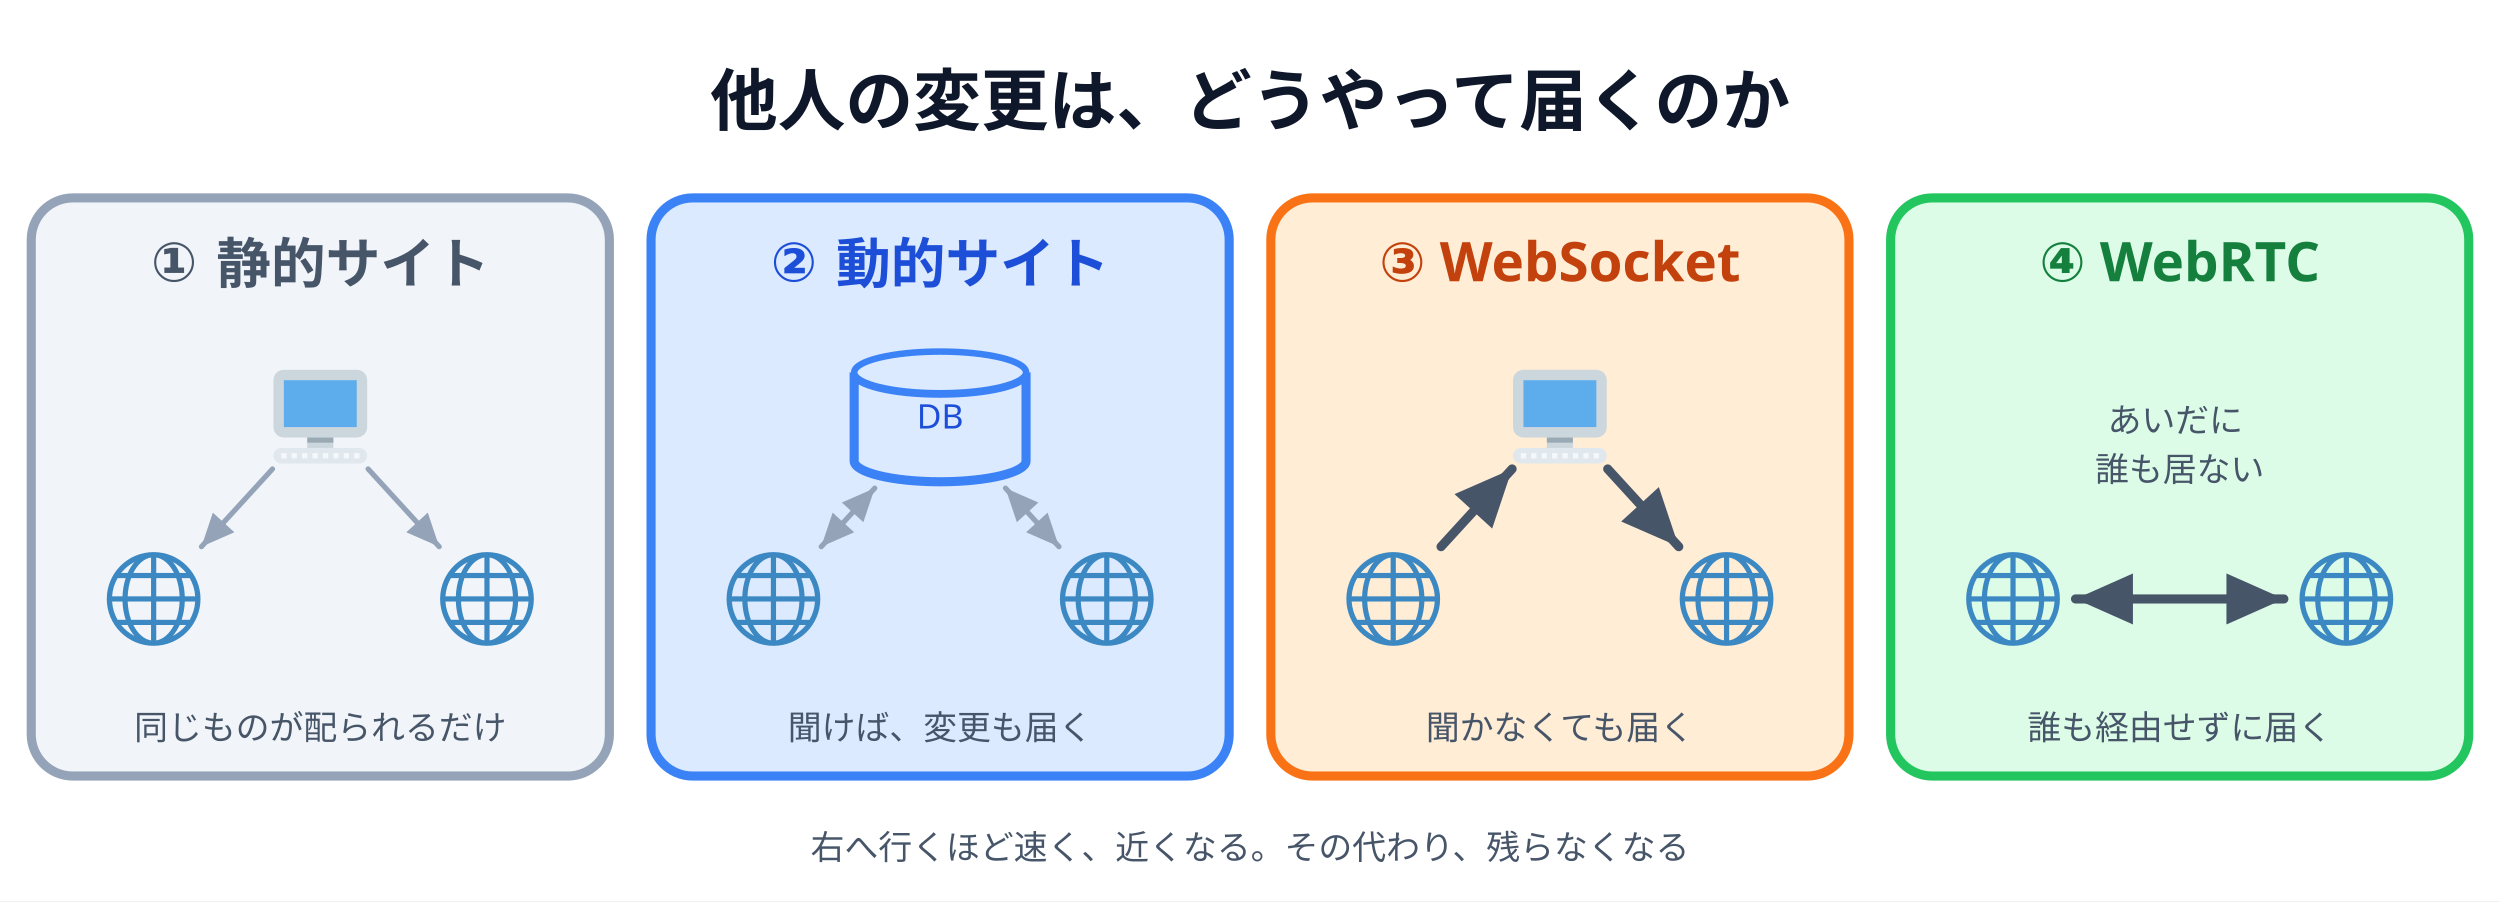
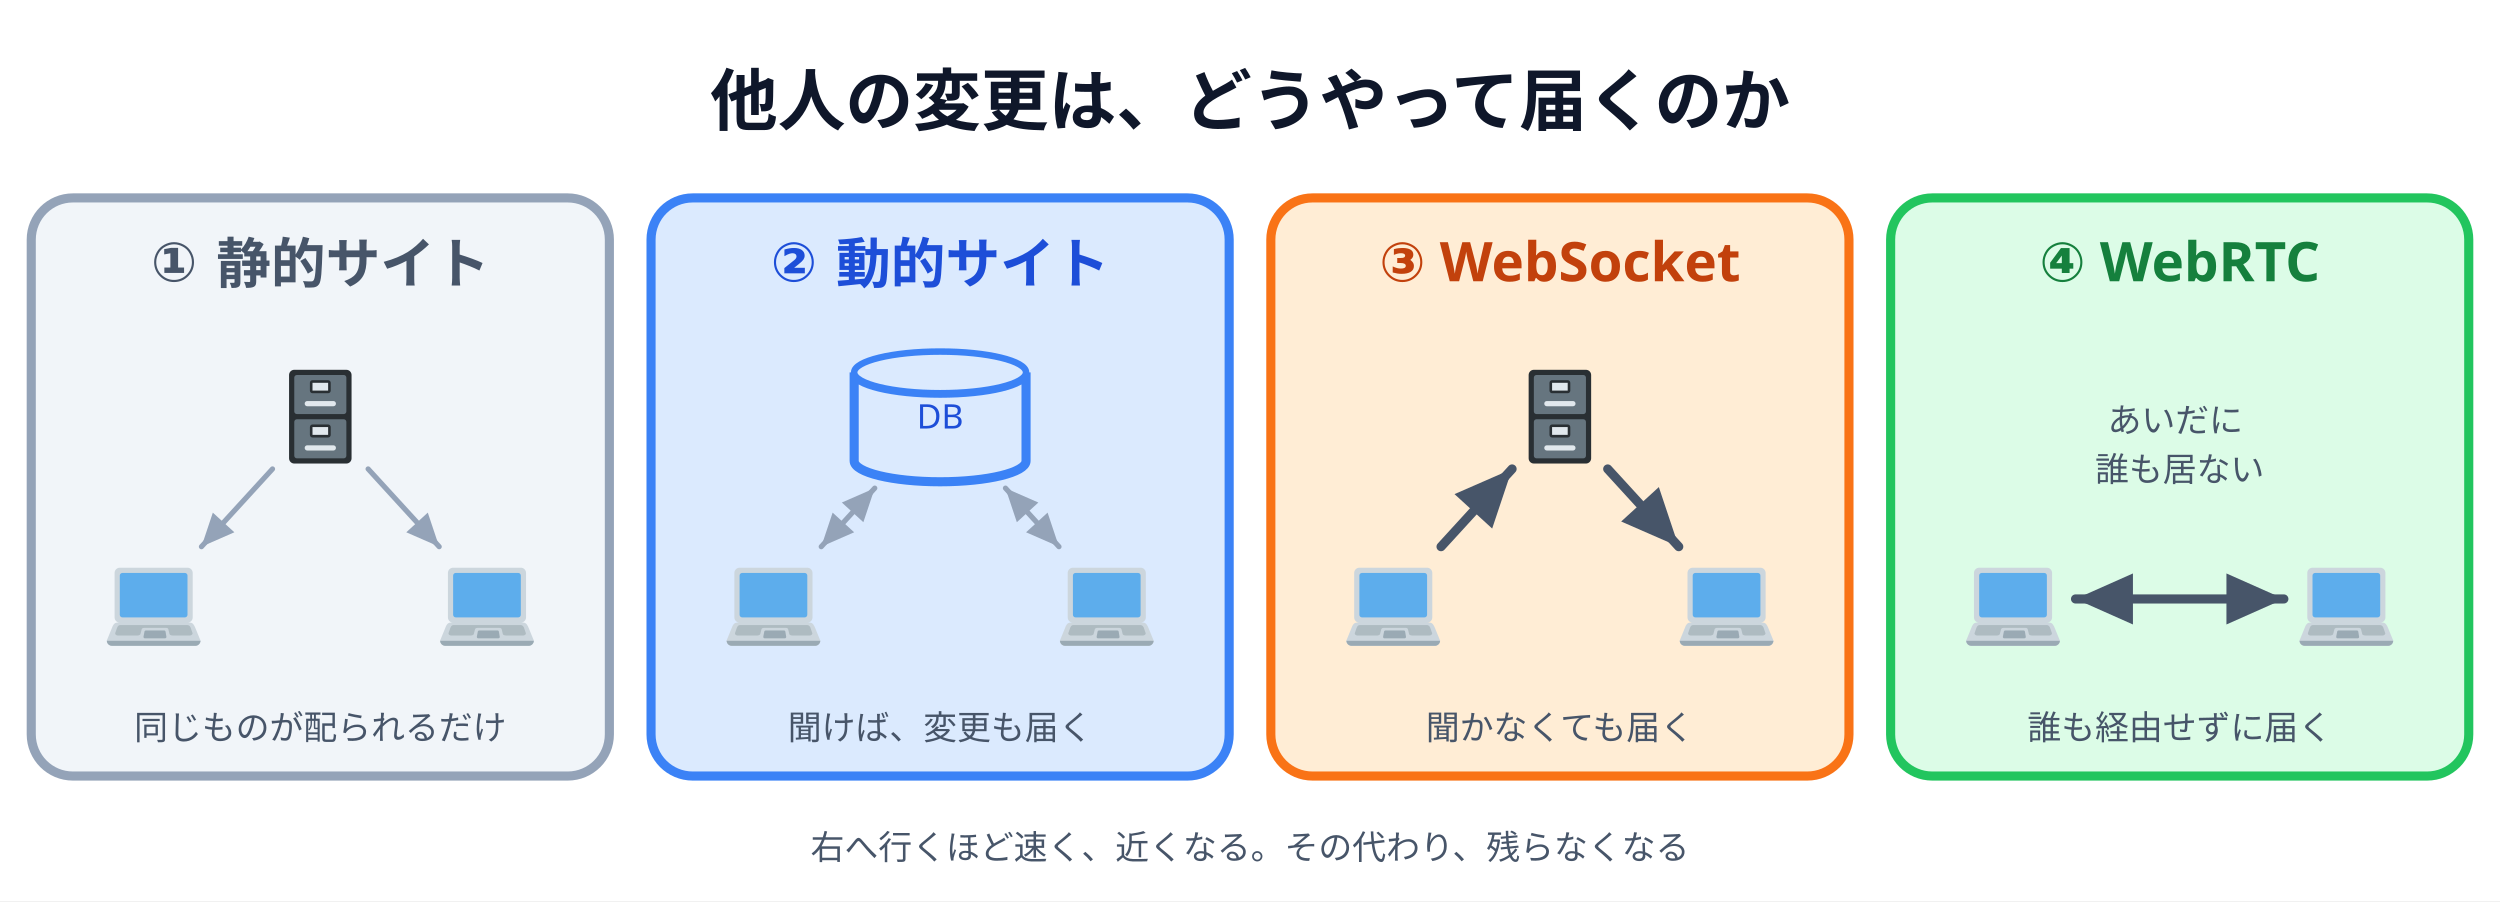
<svg xmlns="http://www.w3.org/2000/svg" width="960" height="346" viewBox="0 0 960 346" font-family="'Hiragino Sans','Noto Sans JP','Yu Gothic','Segoe UI',sans-serif">
  <defs>
    <marker id="aR" viewBox="0 0 10 10" refX="9" refY="5" markerWidth="7" markerHeight="7" orient="auto-start-reverse">
      <path d="M0 1 L9 5 L0 9 z" fill="#475569" />
    </marker>
    <marker id="aRsub" viewBox="0 0 10 10" refX="9" refY="5" markerWidth="7" markerHeight="7" orient="auto-start-reverse">
      <path d="M0 1 L9 5 L0 9 z" fill="#94a3b8" />
    </marker>
  </defs>
  <rect x="0" y="0" width="960" height="346" fill="#ffffff" />
  <text x="480" y="48" text-anchor="middle" font-size="26" fill="#0f172a" font-weight="700">他人の変更は、どうやって届くのか</text>
  <rect x="12" y="76" width="222" height="222" rx="16" fill="#f1f5f9" stroke="#94a3b8" stroke-width="3.5" />
  <text x="123" y="108" text-anchor="middle" font-size="21" fill="#475569" font-weight="700">① 静的サイト</text>
  <text x="123" y="284" text-anchor="middle" font-size="13" fill="#475569" font-weight="400">同じものが配られるだけ</text>
  <rect x="250" y="76" width="222" height="222" rx="16" fill="#dbeafe" stroke="#3b82f6" stroke-width="3.5" />
  <text x="361" y="108" text-anchor="middle" font-size="21" fill="#1d4ed8" font-weight="700">② 動的サイト</text>
  <text x="361" y="284" text-anchor="middle" font-size="13" fill="#475569" font-weight="400">聞けば、変更も届く</text>
  <rect x="488" y="76" width="222" height="222" rx="16" fill="#ffedd5" stroke="#f97316" stroke-width="3.5" />
  <text x="599" y="108" text-anchor="middle" font-size="21" fill="#c2410c" font-weight="700">③ WebSocket</text>
  <text x="599" y="284" text-anchor="middle" font-size="13" fill="#475569" font-weight="400">聞かなくても届く</text>
  <rect x="726" y="76" width="222" height="222" rx="16" fill="#dcfce7" stroke="#22c55e" stroke-width="3.5" />
  <text x="837" y="108" text-anchor="middle" font-size="21" fill="#15803d" font-weight="700">④ WebRTC</text>
  <text x="837" y="284" text-anchor="middle" font-size="13" fill="#475569" font-weight="400">誰も経由せずに届く</text>
  <svg x="41.0" y="212.0" width="36.0" height="36.0" viewBox="0 0 36 36">
-     <path fill="#3B88C3" d="M18 0C8.059 0 0 8.059 0 18s8.059 18 18 18 18-8.059 18-18S27.941 0 18 0zM2.05 19h3.983c.092 2.506.522 4.871 1.229 7H4.158c-1.207-2.083-1.95-4.459-2.108-7zM19 8V2.081c2.747.436 5.162 2.655 6.799 5.919H19zm7.651 2c.754 2.083 1.219 4.46 1.317 7H19v-7h7.651zM17 2.081V8h-6.799C11.837 4.736 14.253 2.517 17 2.081zM17 10v7H8.032c.098-2.54.563-4.917 1.317-7H17zM6.034 17H2.05c.158-2.54.901-4.917 2.107-7h3.104c-.705 2.129-1.135 4.495-1.227 7zm1.998 2H17v7H9.349c-.754-2.083-1.219-4.459-1.317-7zM17 28v5.919c-2.747-.437-5.163-2.655-6.799-5.919H17zm2 5.919V28h6.8c-1.637 3.264-4.053 5.482-6.8 5.919zM19 26v-7h8.969c-.099 2.541-.563 4.917-1.317 7H19zm10.967-7h3.982c-.157 2.541-.9 4.917-2.107 7h-3.104c.706-2.129 1.136-4.494 1.229-7zm0-2c-.093-2.505-.523-4.871-1.229-7h3.104c1.207 2.083 1.95 4.46 2.107 7h-3.982zm.512-9h-2.503c-.717-1.604-1.606-3.015-2.619-4.199C27.346 4.833 29.089 6.267 30.479 8zM10.643 3.801C9.629 4.985 8.74 6.396 8.023 8H5.521c1.39-1.733 3.133-3.166 5.122-4.199zM5.521 28h2.503c.716 1.604 1.605 3.015 2.619 4.198C8.654 31.166 6.911 29.733 5.521 28zm19.836 4.198c1.014-1.184 1.902-2.594 2.619-4.198h2.503c-1.39 1.733-3.133 3.166-5.122 4.198z" />
+     <path fill="#CCD6DD" d="M34 29.096c-.417-.963-.896-2.008-2-2.008h-1c1.104 0 2-.899 2-2.008V8.008C33 6.899 32.104 6 31 6H5c-1.104 0-2 .899-2 2.008V25.08c0 1.109.896 2.008 2 2.008H4c-1.104 0-1.667 1.004-2 2.008l-2 4.895C0 35.101.896 36 2 36h32c1.104 0 2-.899 2-2.008l-2-4.896z" />
+     <path fill="#9AAAB4" d="M.008 34.075l.006.057.17.692C.5 35.516 1.192 36 2 36h32c1.076 0 1.947-.855 1.992-1.925H.008z" />
+     <path fill="#5DADEC" d="M31 24.075c0 .555-.447 1.004-1 1.004H6c-.552 0-1-.449-1-1.004V9.013c0-.555.448-1.004 1-1.004h24c.553 0 1 .45 1 1.004v15.062z" />
+     <path fill="#AEBBC1" d="M32.906 31.042l-.76-2.175c-.239-.46-.635-.837-1.188-.837H5.11c-.552 0-.906.408-1.156 1.036l-.688 1.977c-.219.596.448 1.004 1 1.004h7.578s.937-.047 1.103-.608c.192-.648.415-1.624.463-1.796.074-.264.388-.531.856-.531h8.578c.5 0 .746.253.811.566.042.204.312 1.141.438 1.782.111.571 1.221.586 1.221.586h6.594c.551 0 1.217-.471.998-1.004z" />
+     <path fill="#9AAAB4" d="M22.375 33.113h-7.781c-.375 0-.538-.343-.484-.675.054-.331.359-1.793.383-1.963.023-.171.274-.375.524-.375h7.015c.297 0 .49.163.55.489.059.327.302 1.641.321 1.941.019.301-.169.583-.528.583z" />
  </svg>
  <svg x="169.0" y="212.0" width="36.0" height="36.0" viewBox="0 0 36 36">
-     <path fill="#3B88C3" d="M18 0C8.059 0 0 8.059 0 18s8.059 18 18 18 18-8.059 18-18S27.941 0 18 0zM2.05 19h3.983c.092 2.506.522 4.871 1.229 7H4.158c-1.207-2.083-1.95-4.459-2.108-7zM19 8V2.081c2.747.436 5.162 2.655 6.799 5.919H19zm7.651 2c.754 2.083 1.219 4.46 1.317 7H19v-7h7.651zM17 2.081V8h-6.799C11.837 4.736 14.253 2.517 17 2.081zM17 10v7H8.032c.098-2.54.563-4.917 1.317-7H17zM6.034 17H2.05c.158-2.54.901-4.917 2.107-7h3.104c-.705 2.129-1.135 4.495-1.227 7zm1.998 2H17v7H9.349c-.754-2.083-1.219-4.459-1.317-7zM17 28v5.919c-2.747-.437-5.163-2.655-6.799-5.919H17zm2 5.919V28h6.8c-1.637 3.264-4.053 5.482-6.8 5.919zM19 26v-7h8.969c-.099 2.541-.563 4.917-1.317 7H19zm10.967-7h3.982c-.157 2.541-.9 4.917-2.107 7h-3.104c.706-2.129 1.136-4.494 1.229-7zm0-2c-.093-2.505-.523-4.871-1.229-7h3.104c1.207 2.083 1.95 4.46 2.107 7h-3.982zm.512-9h-2.503c-.717-1.604-1.606-3.015-2.619-4.199C27.346 4.833 29.089 6.267 30.479 8zM10.643 3.801C9.629 4.985 8.74 6.396 8.023 8H5.521c1.39-1.733 3.133-3.166 5.122-4.199zM5.521 28h2.503c.716 1.604 1.605 3.015 2.619 4.198C8.654 31.166 6.911 29.733 5.521 28zm19.836 4.198c1.014-1.184 1.902-2.594 2.619-4.198h2.503c-1.39 1.733-3.133 3.166-5.122 4.198z" />
+     <path fill="#CCD6DD" d="M34 29.096c-.417-.963-.896-2.008-2-2.008h-1c1.104 0 2-.899 2-2.008V8.008C33 6.899 32.104 6 31 6H5c-1.104 0-2 .899-2 2.008V25.08c0 1.109.896 2.008 2 2.008H4c-1.104 0-1.667 1.004-2 2.008l-2 4.895C0 35.101.896 36 2 36h32c1.104 0 2-.899 2-2.008l-2-4.896z" />
+     <path fill="#9AAAB4" d="M.008 34.075l.006.057.17.692C.5 35.516 1.192 36 2 36h32c1.076 0 1.947-.855 1.992-1.925H.008z" />
+     <path fill="#5DADEC" d="M31 24.075c0 .555-.447 1.004-1 1.004H6c-.552 0-1-.449-1-1.004V9.013c0-.555.448-1.004 1-1.004h24c.553 0 1 .45 1 1.004v15.062z" />
+     <path fill="#AEBBC1" d="M32.906 31.042l-.76-2.175c-.239-.46-.635-.837-1.188-.837H5.11c-.552 0-.906.408-1.156 1.036l-.688 1.977c-.219.596.448 1.004 1 1.004h7.578s.937-.047 1.103-.608c.192-.648.415-1.624.463-1.796.074-.264.388-.531.856-.531h8.578c.5 0 .746.253.811.566.042.204.312 1.141.438 1.782.111.571 1.221.586 1.221.586h6.594c.551 0 1.217-.471.998-1.004z" />
+     <path fill="#9AAAB4" d="M22.375 33.113h-7.781c-.375 0-.538-.343-.484-.675.054-.331.359-1.793.383-1.963.023-.171.274-.375.524-.375h7.015c.297 0 .49.163.55.489.059.327.302 1.641.321 1.941.019.301-.169.583-.528.583z" />
  </svg>
  <svg x="105.0" y="142.0" width="36.0" height="36.0" viewBox="0 0 36 36">
-     <path fill="#CCD6DD" d="M36 22c0 2.209-1.791 4-4 4H4c-2.209 0-4-1.791-4-4V4c0-2.209 1.791-4 4-4h28c2.209 0 4 1.791 4 4v18z" />
-     <path fill="#5DADEC" d="M4 4h28v18H4z" />
-     <path fill="#CCD6DD" d="M13 26h10v6H13z" />
-     <path fill="#9AAAB4" d="M13 26h10v2H13z" />
-     <path fill="#E1E8ED" d="M36 33c0-1.657-1.343-3-3-3H3c-1.657 0-3 1.343-3 3s1.343 3 3 3h30c1.657 0 3-1.343 3-3z" />
-     <path fill="#F5F8FA" d="M3 32h2v2H3zm4 0h2v2H7zm4 0h2v2h-2zm4 0h2v2h-2zm4 0h2v2h-2zm4 0h2v2h-2zm4 0h2v2h-2zm4 0h2v2h-2z" />
+     <path fill="#292F33" d="M30 34c0 1.104-.896 2-2 2H8c-1.104 0-2-.896-2-2V2c0-1.104.896-2 2-2h20c1.104 0 2 .896 2 2v32z" />
+     <path fill="#66757F" d="M28 16c0 .552-.447 1-1 1H9c-.552 0-1-.448-1-1V3c0-.552.448-1 1-1h18c.553 0 1 .448 1 1v13zm0 17c0 .553-.447 1-1 1H9c-.552 0-1-.447-1-1V20c0-.553.448-1 1-1h18c.553 0 1 .447 1 1v13z" />
+     <path fill="#292F33" d="M22 8c0 .552-.447 1-1 1h-6c-.552 0-1-.448-1-1V5c0-.552.448-1 1-1h6c.553 0 1 .448 1 1v3zm0 17c0 .553-.447 1-1 1h-6c-.552 0-1-.447-1-1v-3c0-.553.448-1 1-1h6c.553 0 1 .447 1 1v3z" />
+     <path fill="#E1E8ED" d="M15 5h6v3h-6zm0 17h6v3h-6zm9-8.97c0 .536-.435.97-.97.97H12.97c-.536 0-.97-.435-.97-.97v-.06c0-.536.434-.97.97-.97h10.06c.535 0 .97.435.97.97v.06zm0 16.999c0 .536-.435.971-.97.971H12.97c-.536 0-.97-.435-.97-.971v-.059c0-.535.434-.97.97-.97h10.06c.535 0 .97.435.97.971v.058z" />
  </svg>
  <path d="M104.64 180.08 L77.36 209.92" fill="none" stroke="#94a3b8" stroke-width="2.0" stroke-linecap="round" stroke-linejoin="round" marker-end="url(#aRsub)" />
  <path d="M141.36 180.08 L168.64 209.92" fill="none" stroke="#94a3b8" stroke-width="2.0" stroke-linecap="round" stroke-linejoin="round" marker-end="url(#aRsub)" />
  <svg x="279.0" y="212.0" width="36.0" height="36.0" viewBox="0 0 36 36">
-     <path fill="#3B88C3" d="M18 0C8.059 0 0 8.059 0 18s8.059 18 18 18 18-8.059 18-18S27.941 0 18 0zM2.05 19h3.983c.092 2.506.522 4.871 1.229 7H4.158c-1.207-2.083-1.95-4.459-2.108-7zM19 8V2.081c2.747.436 5.162 2.655 6.799 5.919H19zm7.651 2c.754 2.083 1.219 4.46 1.317 7H19v-7h7.651zM17 2.081V8h-6.799C11.837 4.736 14.253 2.517 17 2.081zM17 10v7H8.032c.098-2.54.563-4.917 1.317-7H17zM6.034 17H2.05c.158-2.54.901-4.917 2.107-7h3.104c-.705 2.129-1.135 4.495-1.227 7zm1.998 2H17v7H9.349c-.754-2.083-1.219-4.459-1.317-7zM17 28v5.919c-2.747-.437-5.163-2.655-6.799-5.919H17zm2 5.919V28h6.8c-1.637 3.264-4.053 5.482-6.8 5.919zM19 26v-7h8.969c-.099 2.541-.563 4.917-1.317 7H19zm10.967-7h3.982c-.157 2.541-.9 4.917-2.107 7h-3.104c.706-2.129 1.136-4.494 1.229-7zm0-2c-.093-2.505-.523-4.871-1.229-7h3.104c1.207 2.083 1.95 4.46 2.107 7h-3.982zm.512-9h-2.503c-.717-1.604-1.606-3.015-2.619-4.199C27.346 4.833 29.089 6.267 30.479 8zM10.643 3.801C9.629 4.985 8.74 6.396 8.023 8H5.521c1.39-1.733 3.133-3.166 5.122-4.199zM5.521 28h2.503c.716 1.604 1.605 3.015 2.619 4.198C8.654 31.166 6.911 29.733 5.521 28zm19.836 4.198c1.014-1.184 1.902-2.594 2.619-4.198h2.503c-1.39 1.733-3.133 3.166-5.122 4.198z" />
+     <path fill="#CCD6DD" d="M34 29.096c-.417-.963-.896-2.008-2-2.008h-1c1.104 0 2-.899 2-2.008V8.008C33 6.899 32.104 6 31 6H5c-1.104 0-2 .899-2 2.008V25.08c0 1.109.896 2.008 2 2.008H4c-1.104 0-1.667 1.004-2 2.008l-2 4.895C0 35.101.896 36 2 36h32c1.104 0 2-.899 2-2.008l-2-4.896z" />
+     <path fill="#9AAAB4" d="M.008 34.075l.006.057.17.692C.5 35.516 1.192 36 2 36h32c1.076 0 1.947-.855 1.992-1.925H.008z" />
+     <path fill="#5DADEC" d="M31 24.075c0 .555-.447 1.004-1 1.004H6c-.552 0-1-.449-1-1.004V9.013c0-.555.448-1.004 1-1.004h24c.553 0 1 .45 1 1.004v15.062z" />
+     <path fill="#AEBBC1" d="M32.906 31.042l-.76-2.175c-.239-.46-.635-.837-1.188-.837H5.11c-.552 0-.906.408-1.156 1.036l-.688 1.977c-.219.596.448 1.004 1 1.004h7.578s.937-.047 1.103-.608c.192-.648.415-1.624.463-1.796.074-.264.388-.531.856-.531h8.578c.5 0 .746.253.811.566.042.204.312 1.141.438 1.782.111.571 1.221.586 1.221.586h6.594c.551 0 1.217-.471.998-1.004z" />
+     <path fill="#9AAAB4" d="M22.375 33.113h-7.781c-.375 0-.538-.343-.484-.675.054-.331.359-1.793.383-1.963.023-.171.274-.375.524-.375h7.015c.297 0 .49.163.55.489.059.327.302 1.641.321 1.941.019.301-.169.583-.528.583z" />
  </svg>
  <svg x="407.0" y="212.0" width="36.0" height="36.0" viewBox="0 0 36 36">
-     <path fill="#3B88C3" d="M18 0C8.059 0 0 8.059 0 18s8.059 18 18 18 18-8.059 18-18S27.941 0 18 0zM2.05 19h3.983c.092 2.506.522 4.871 1.229 7H4.158c-1.207-2.083-1.95-4.459-2.108-7zM19 8V2.081c2.747.436 5.162 2.655 6.799 5.919H19zm7.651 2c.754 2.083 1.219 4.46 1.317 7H19v-7h7.651zM17 2.081V8h-6.799C11.837 4.736 14.253 2.517 17 2.081zM17 10v7H8.032c.098-2.54.563-4.917 1.317-7H17zM6.034 17H2.05c.158-2.54.901-4.917 2.107-7h3.104c-.705 2.129-1.135 4.495-1.227 7zm1.998 2H17v7H9.349c-.754-2.083-1.219-4.459-1.317-7zM17 28v5.919c-2.747-.437-5.163-2.655-6.799-5.919H17zm2 5.919V28h6.8c-1.637 3.264-4.053 5.482-6.8 5.919zM19 26v-7h8.969c-.099 2.541-.563 4.917-1.317 7H19zm10.967-7h3.982c-.157 2.541-.9 4.917-2.107 7h-3.104c.706-2.129 1.136-4.494 1.229-7zm0-2c-.093-2.505-.523-4.871-1.229-7h3.104c1.207 2.083 1.95 4.46 2.107 7h-3.982zm.512-9h-2.503c-.717-1.604-1.606-3.015-2.619-4.199C27.346 4.833 29.089 6.267 30.479 8zM10.643 3.801C9.629 4.985 8.74 6.396 8.023 8H5.521c1.39-1.733 3.133-3.166 5.122-4.199zM5.521 28h2.503c.716 1.604 1.605 3.015 2.619 4.198C8.654 31.166 6.911 29.733 5.521 28zm19.836 4.198c1.014-1.184 1.902-2.594 2.619-4.198h2.503c-1.39 1.733-3.133 3.166-5.122 4.198z" />
+     <path fill="#CCD6DD" d="M34 29.096c-.417-.963-.896-2.008-2-2.008h-1c1.104 0 2-.899 2-2.008V8.008C33 6.899 32.104 6 31 6H5c-1.104 0-2 .899-2 2.008V25.08c0 1.109.896 2.008 2 2.008H4c-1.104 0-1.667 1.004-2 2.008l-2 4.895C0 35.101.896 36 2 36h32c1.104 0 2-.899 2-2.008l-2-4.896z" />
+     <path fill="#9AAAB4" d="M.008 34.075l.006.057.17.692C.5 35.516 1.192 36 2 36h32c1.076 0 1.947-.855 1.992-1.925H.008z" />
+     <path fill="#5DADEC" d="M31 24.075c0 .555-.447 1.004-1 1.004H6c-.552 0-1-.449-1-1.004V9.013c0-.555.448-1.004 1-1.004h24c.553 0 1 .45 1 1.004v15.062z" />
+     <path fill="#AEBBC1" d="M32.906 31.042l-.76-2.175c-.239-.46-.635-.837-1.188-.837H5.11c-.552 0-.906.408-1.156 1.036l-.688 1.977c-.219.596.448 1.004 1 1.004h7.578s.937-.047 1.103-.608c.192-.648.415-1.624.463-1.796.074-.264.388-.531.856-.531h8.578c.5 0 .746.253.811.566.042.204.312 1.141.438 1.782.111.571 1.221.586 1.221.586h6.594c.551 0 1.217-.471.998-1.004z" />
+     <path fill="#9AAAB4" d="M22.375 33.113h-7.781c-.375 0-.538-.343-.484-.675.054-.331.359-1.793.383-1.963.023-.171.274-.375.524-.375h7.015c.297 0 .49.163.55.489.059.327.302 1.641.321 1.941.019.301-.169.583-.528.583z" />
  </svg>
  <path d="M328.0 143.0 A33.0 8.0 0 0 0 394.0 143.0 L394.0 177.0 A33.0 8.0 0 0 1 328.0 177.0 Z" fill="#dbeafe" stroke="#3b82f6" stroke-width="3.5" />
  <ellipse cx="361.0" cy="143.0" rx="33.0" ry="8.0" fill="#dbeafe" stroke="#3b82f6" stroke-width="2.5" />
  <text x="361" y="164.55" text-anchor="middle" font-size="13" fill="#1d4ed8" font-weight="400">DB</text>
  <path d="M315.36 209.92 L335.90 187.45" fill="none" stroke="#94a3b8" stroke-width="2.0" stroke-linecap="round" stroke-linejoin="round" marker-end="url(#aRsub)" marker-start="url(#aRsub)" />
  <path d="M406.64 209.92 L386.10 187.45" fill="none" stroke="#94a3b8" stroke-width="2.0" stroke-linecap="round" stroke-linejoin="round" marker-end="url(#aRsub)" marker-start="url(#aRsub)" />
  <svg x="517.0" y="212.0" width="36.0" height="36.0" viewBox="0 0 36 36">
-     <path fill="#3B88C3" d="M18 0C8.059 0 0 8.059 0 18s8.059 18 18 18 18-8.059 18-18S27.941 0 18 0zM2.05 19h3.983c.092 2.506.522 4.871 1.229 7H4.158c-1.207-2.083-1.95-4.459-2.108-7zM19 8V2.081c2.747.436 5.162 2.655 6.799 5.919H19zm7.651 2c.754 2.083 1.219 4.46 1.317 7H19v-7h7.651zM17 2.081V8h-6.799C11.837 4.736 14.253 2.517 17 2.081zM17 10v7H8.032c.098-2.54.563-4.917 1.317-7H17zM6.034 17H2.05c.158-2.54.901-4.917 2.107-7h3.104c-.705 2.129-1.135 4.495-1.227 7zm1.998 2H17v7H9.349c-.754-2.083-1.219-4.459-1.317-7zM17 28v5.919c-2.747-.437-5.163-2.655-6.799-5.919H17zm2 5.919V28h6.8c-1.637 3.264-4.053 5.482-6.8 5.919zM19 26v-7h8.969c-.099 2.541-.563 4.917-1.317 7H19zm10.967-7h3.982c-.157 2.541-.9 4.917-2.107 7h-3.104c.706-2.129 1.136-4.494 1.229-7zm0-2c-.093-2.505-.523-4.871-1.229-7h3.104c1.207 2.083 1.95 4.46 2.107 7h-3.982zm.512-9h-2.503c-.717-1.604-1.606-3.015-2.619-4.199C27.346 4.833 29.089 6.267 30.479 8zM10.643 3.801C9.629 4.985 8.74 6.396 8.023 8H5.521c1.39-1.733 3.133-3.166 5.122-4.199zM5.521 28h2.503c.716 1.604 1.605 3.015 2.619 4.198C8.654 31.166 6.911 29.733 5.521 28zm19.836 4.198c1.014-1.184 1.902-2.594 2.619-4.198h2.503c-1.39 1.733-3.133 3.166-5.122 4.198z" />
+     <path fill="#CCD6DD" d="M34 29.096c-.417-.963-.896-2.008-2-2.008h-1c1.104 0 2-.899 2-2.008V8.008C33 6.899 32.104 6 31 6H5c-1.104 0-2 .899-2 2.008V25.08c0 1.109.896 2.008 2 2.008H4c-1.104 0-1.667 1.004-2 2.008l-2 4.895C0 35.101.896 36 2 36h32c1.104 0 2-.899 2-2.008l-2-4.896z" />
+     <path fill="#9AAAB4" d="M.008 34.075l.006.057.17.692C.5 35.516 1.192 36 2 36h32c1.076 0 1.947-.855 1.992-1.925H.008z" />
+     <path fill="#5DADEC" d="M31 24.075c0 .555-.447 1.004-1 1.004H6c-.552 0-1-.449-1-1.004V9.013c0-.555.448-1.004 1-1.004h24c.553 0 1 .45 1 1.004v15.062z" />
+     <path fill="#AEBBC1" d="M32.906 31.042l-.76-2.175c-.239-.46-.635-.837-1.188-.837H5.11c-.552 0-.906.408-1.156 1.036l-.688 1.977c-.219.596.448 1.004 1 1.004h7.578s.937-.047 1.103-.608c.192-.648.415-1.624.463-1.796.074-.264.388-.531.856-.531h8.578c.5 0 .746.253.811.566.042.204.312 1.141.438 1.782.111.571 1.221.586 1.221.586h6.594c.551 0 1.217-.471.998-1.004z" />
+     <path fill="#9AAAB4" d="M22.375 33.113h-7.781c-.375 0-.538-.343-.484-.675.054-.331.359-1.793.383-1.963.023-.171.274-.375.524-.375h7.015c.297 0 .49.163.55.489.059.327.302 1.641.321 1.941.019.301-.169.583-.528.583z" />
  </svg>
  <svg x="645.0" y="212.0" width="36.0" height="36.0" viewBox="0 0 36 36">
-     <path fill="#3B88C3" d="M18 0C8.059 0 0 8.059 0 18s8.059 18 18 18 18-8.059 18-18S27.941 0 18 0zM2.05 19h3.983c.092 2.506.522 4.871 1.229 7H4.158c-1.207-2.083-1.95-4.459-2.108-7zM19 8V2.081c2.747.436 5.162 2.655 6.799 5.919H19zm7.651 2c.754 2.083 1.219 4.46 1.317 7H19v-7h7.651zM17 2.081V8h-6.799C11.837 4.736 14.253 2.517 17 2.081zM17 10v7H8.032c.098-2.54.563-4.917 1.317-7H17zM6.034 17H2.05c.158-2.54.901-4.917 2.107-7h3.104c-.705 2.129-1.135 4.495-1.227 7zm1.998 2H17v7H9.349c-.754-2.083-1.219-4.459-1.317-7zM17 28v5.919c-2.747-.437-5.163-2.655-6.799-5.919H17zm2 5.919V28h6.8c-1.637 3.264-4.053 5.482-6.8 5.919zM19 26v-7h8.969c-.099 2.541-.563 4.917-1.317 7H19zm10.967-7h3.982c-.157 2.541-.9 4.917-2.107 7h-3.104c.706-2.129 1.136-4.494 1.229-7zm0-2c-.093-2.505-.523-4.871-1.229-7h3.104c1.207 2.083 1.95 4.46 2.107 7h-3.982zm.512-9h-2.503c-.717-1.604-1.606-3.015-2.619-4.199C27.346 4.833 29.089 6.267 30.479 8zM10.643 3.801C9.629 4.985 8.74 6.396 8.023 8H5.521c1.39-1.733 3.133-3.166 5.122-4.199zM5.521 28h2.503c.716 1.604 1.605 3.015 2.619 4.198C8.654 31.166 6.911 29.733 5.521 28zm19.836 4.198c1.014-1.184 1.902-2.594 2.619-4.198h2.503c-1.39 1.733-3.133 3.166-5.122 4.198z" />
+     <path fill="#CCD6DD" d="M34 29.096c-.417-.963-.896-2.008-2-2.008h-1c1.104 0 2-.899 2-2.008V8.008C33 6.899 32.104 6 31 6H5c-1.104 0-2 .899-2 2.008V25.08c0 1.109.896 2.008 2 2.008H4c-1.104 0-1.667 1.004-2 2.008l-2 4.895C0 35.101.896 36 2 36h32c1.104 0 2-.899 2-2.008l-2-4.896z" />
+     <path fill="#9AAAB4" d="M.008 34.075l.006.057.17.692C.5 35.516 1.192 36 2 36h32c1.076 0 1.947-.855 1.992-1.925H.008z" />
+     <path fill="#5DADEC" d="M31 24.075c0 .555-.447 1.004-1 1.004H6c-.552 0-1-.449-1-1.004V9.013c0-.555.448-1.004 1-1.004h24c.553 0 1 .45 1 1.004v15.062z" />
+     <path fill="#AEBBC1" d="M32.906 31.042l-.76-2.175c-.239-.46-.635-.837-1.188-.837H5.11c-.552 0-.906.408-1.156 1.036l-.688 1.977c-.219.596.448 1.004 1 1.004h7.578s.937-.047 1.103-.608c.192-.648.415-1.624.463-1.796.074-.264.388-.531.856-.531h8.578c.5 0 .746.253.811.566.042.204.312 1.141.438 1.782.111.571 1.221.586 1.221.586h6.594c.551 0 1.217-.471.998-1.004z" />
+     <path fill="#9AAAB4" d="M22.375 33.113h-7.781c-.375 0-.538-.343-.484-.675.054-.331.359-1.793.383-1.963.023-.171.274-.375.524-.375h7.015c.297 0 .49.163.55.489.059.327.302 1.641.321 1.941.019.301-.169.583-.528.583z" />
  </svg>
  <svg x="581.0" y="142.0" width="36.0" height="36.0" viewBox="0 0 36 36">
-     <path fill="#CCD6DD" d="M36 22c0 2.209-1.791 4-4 4H4c-2.209 0-4-1.791-4-4V4c0-2.209 1.791-4 4-4h28c2.209 0 4 1.791 4 4v18z" />
-     <path fill="#5DADEC" d="M4 4h28v18H4z" />
-     <path fill="#CCD6DD" d="M13 26h10v6H13z" />
-     <path fill="#9AAAB4" d="M13 26h10v2H13z" />
-     <path fill="#E1E8ED" d="M36 33c0-1.657-1.343-3-3-3H3c-1.657 0-3 1.343-3 3s1.343 3 3 3h30c1.657 0 3-1.343 3-3z" />
-     <path fill="#F5F8FA" d="M3 32h2v2H3zm4 0h2v2H7zm4 0h2v2h-2zm4 0h2v2h-2zm4 0h2v2h-2zm4 0h2v2h-2zm4 0h2v2h-2zm4 0h2v2h-2z" />
+     <path fill="#292F33" d="M30 34c0 1.104-.896 2-2 2H8c-1.104 0-2-.896-2-2V2c0-1.104.896-2 2-2h20c1.104 0 2 .896 2 2v32z" />
+     <path fill="#66757F" d="M28 16c0 .552-.447 1-1 1H9c-.552 0-1-.448-1-1V3c0-.552.448-1 1-1h18c.553 0 1 .448 1 1v13zm0 17c0 .553-.447 1-1 1H9c-.552 0-1-.447-1-1V20c0-.553.448-1 1-1h18c.553 0 1 .447 1 1v13z" />
+     <path fill="#292F33" d="M22 8c0 .552-.447 1-1 1h-6c-.552 0-1-.448-1-1V5c0-.552.448-1 1-1h6c.553 0 1 .448 1 1v3zm0 17c0 .553-.447 1-1 1h-6c-.552 0-1-.447-1-1v-3c0-.553.448-1 1-1h6c.553 0 1 .447 1 1v3z" />
+     <path fill="#E1E8ED" d="M15 5h6v3h-6zm0 17h6v3h-6zm9-8.97c0 .536-.435.97-.97.97H12.97c-.536 0-.97-.435-.97-.97v-.06c0-.536.434-.97.97-.97h10.06c.535 0 .97.435.97.97v.06zm0 16.999c0 .536-.435.971-.97.971H12.97c-.536 0-.97-.435-.97-.971v-.059c0-.535.434-.97.97-.97h10.06c.535 0 .97.435.97.971v.058z" />
  </svg>
  <path d="M553.36 209.92 L580.64 180.08" fill="none" stroke="#475569" stroke-width="3.5" stroke-linecap="round" stroke-linejoin="round" marker-end="url(#aR)" />
  <path d="M617.36 180.08 L644.64 209.92" fill="none" stroke="#475569" stroke-width="3.5" stroke-linecap="round" stroke-linejoin="round" marker-end="url(#aR)" />
  <svg x="755.0" y="212.0" width="36.0" height="36.0" viewBox="0 0 36 36">
-     <path fill="#3B88C3" d="M18 0C8.059 0 0 8.059 0 18s8.059 18 18 18 18-8.059 18-18S27.941 0 18 0zM2.05 19h3.983c.092 2.506.522 4.871 1.229 7H4.158c-1.207-2.083-1.95-4.459-2.108-7zM19 8V2.081c2.747.436 5.162 2.655 6.799 5.919H19zm7.651 2c.754 2.083 1.219 4.46 1.317 7H19v-7h7.651zM17 2.081V8h-6.799C11.837 4.736 14.253 2.517 17 2.081zM17 10v7H8.032c.098-2.54.563-4.917 1.317-7H17zM6.034 17H2.05c.158-2.54.901-4.917 2.107-7h3.104c-.705 2.129-1.135 4.495-1.227 7zm1.998 2H17v7H9.349c-.754-2.083-1.219-4.459-1.317-7zM17 28v5.919c-2.747-.437-5.163-2.655-6.799-5.919H17zm2 5.919V28h6.8c-1.637 3.264-4.053 5.482-6.8 5.919zM19 26v-7h8.969c-.099 2.541-.563 4.917-1.317 7H19zm10.967-7h3.982c-.157 2.541-.9 4.917-2.107 7h-3.104c.706-2.129 1.136-4.494 1.229-7zm0-2c-.093-2.505-.523-4.871-1.229-7h3.104c1.207 2.083 1.95 4.46 2.107 7h-3.982zm.512-9h-2.503c-.717-1.604-1.606-3.015-2.619-4.199C27.346 4.833 29.089 6.267 30.479 8zM10.643 3.801C9.629 4.985 8.74 6.396 8.023 8H5.521c1.39-1.733 3.133-3.166 5.122-4.199zM5.521 28h2.503c.716 1.604 1.605 3.015 2.619 4.198C8.654 31.166 6.911 29.733 5.521 28zm19.836 4.198c1.014-1.184 1.902-2.594 2.619-4.198h2.503c-1.39 1.733-3.133 3.166-5.122 4.198z" />
+     <path fill="#CCD6DD" d="M34 29.096c-.417-.963-.896-2.008-2-2.008h-1c1.104 0 2-.899 2-2.008V8.008C33 6.899 32.104 6 31 6H5c-1.104 0-2 .899-2 2.008V25.08c0 1.109.896 2.008 2 2.008H4c-1.104 0-1.667 1.004-2 2.008l-2 4.895C0 35.101.896 36 2 36h32c1.104 0 2-.899 2-2.008l-2-4.896z" />
+     <path fill="#9AAAB4" d="M.008 34.075l.006.057.17.692C.5 35.516 1.192 36 2 36h32c1.076 0 1.947-.855 1.992-1.925H.008z" />
+     <path fill="#5DADEC" d="M31 24.075c0 .555-.447 1.004-1 1.004H6c-.552 0-1-.449-1-1.004V9.013c0-.555.448-1.004 1-1.004h24c.553 0 1 .45 1 1.004v15.062z" />
+     <path fill="#AEBBC1" d="M32.906 31.042l-.76-2.175c-.239-.46-.635-.837-1.188-.837H5.11c-.552 0-.906.408-1.156 1.036l-.688 1.977c-.219.596.448 1.004 1 1.004h7.578s.937-.047 1.103-.608c.192-.648.415-1.624.463-1.796.074-.264.388-.531.856-.531h8.578c.5 0 .746.253.811.566.042.204.312 1.141.438 1.782.111.571 1.221.586 1.221.586h6.594c.551 0 1.217-.471.998-1.004z" />
+     <path fill="#9AAAB4" d="M22.375 33.113h-7.781c-.375 0-.538-.343-.484-.675.054-.331.359-1.793.383-1.963.023-.171.274-.375.524-.375h7.015c.297 0 .49.163.55.489.059.327.302 1.641.321 1.941.019.301-.169.583-.528.583z" />
  </svg>
  <svg x="883.0" y="212.0" width="36.0" height="36.0" viewBox="0 0 36 36">
-     <path fill="#3B88C3" d="M18 0C8.059 0 0 8.059 0 18s8.059 18 18 18 18-8.059 18-18S27.941 0 18 0zM2.05 19h3.983c.092 2.506.522 4.871 1.229 7H4.158c-1.207-2.083-1.95-4.459-2.108-7zM19 8V2.081c2.747.436 5.162 2.655 6.799 5.919H19zm7.651 2c.754 2.083 1.219 4.46 1.317 7H19v-7h7.651zM17 2.081V8h-6.799C11.837 4.736 14.253 2.517 17 2.081zM17 10v7H8.032c.098-2.54.563-4.917 1.317-7H17zM6.034 17H2.05c.158-2.54.901-4.917 2.107-7h3.104c-.705 2.129-1.135 4.495-1.227 7zm1.998 2H17v7H9.349c-.754-2.083-1.219-4.459-1.317-7zM17 28v5.919c-2.747-.437-5.163-2.655-6.799-5.919H17zm2 5.919V28h6.8c-1.637 3.264-4.053 5.482-6.8 5.919zM19 26v-7h8.969c-.099 2.541-.563 4.917-1.317 7H19zm10.967-7h3.982c-.157 2.541-.9 4.917-2.107 7h-3.104c.706-2.129 1.136-4.494 1.229-7zm0-2c-.093-2.505-.523-4.871-1.229-7h3.104c1.207 2.083 1.95 4.46 2.107 7h-3.982zm.512-9h-2.503c-.717-1.604-1.606-3.015-2.619-4.199C27.346 4.833 29.089 6.267 30.479 8zM10.643 3.801C9.629 4.985 8.74 6.396 8.023 8H5.521c1.39-1.733 3.133-3.166 5.122-4.199zM5.521 28h2.503c.716 1.604 1.605 3.015 2.619 4.198C8.654 31.166 6.911 29.733 5.521 28zm19.836 4.198c1.014-1.184 1.902-2.594 2.619-4.198h2.503c-1.39 1.733-3.133 3.166-5.122 4.198z" />
+     <path fill="#CCD6DD" d="M34 29.096c-.417-.963-.896-2.008-2-2.008h-1c1.104 0 2-.899 2-2.008V8.008C33 6.899 32.104 6 31 6H5c-1.104 0-2 .899-2 2.008V25.08c0 1.109.896 2.008 2 2.008H4c-1.104 0-1.667 1.004-2 2.008l-2 4.895C0 35.101.896 36 2 36h32c1.104 0 2-.899 2-2.008l-2-4.896z" />
+     <path fill="#9AAAB4" d="M.008 34.075l.006.057.17.692C.5 35.516 1.192 36 2 36h32c1.076 0 1.947-.855 1.992-1.925H.008z" />
+     <path fill="#5DADEC" d="M31 24.075c0 .555-.447 1.004-1 1.004H6c-.552 0-1-.449-1-1.004V9.013c0-.555.448-1.004 1-1.004h24c.553 0 1 .45 1 1.004v15.062z" />
+     <path fill="#AEBBC1" d="M32.906 31.042l-.76-2.175c-.239-.46-.635-.837-1.188-.837H5.11c-.552 0-.906.408-1.156 1.036l-.688 1.977c-.219.596.448 1.004 1 1.004h7.578s.937-.047 1.103-.608c.192-.648.415-1.624.463-1.796.074-.264.388-.531.856-.531h8.578c.5 0 .746.253.811.566.042.204.312 1.141.438 1.782.111.571 1.221.586 1.221.586h6.594c.551 0 1.217-.471.998-1.004z" />
+     <path fill="#9AAAB4" d="M22.375 33.113h-7.781c-.375 0-.538-.343-.484-.675.054-.331.359-1.793.383-1.963.023-.171.274-.375.524-.375h7.015c.297 0 .49.163.55.489.059.327.302 1.641.321 1.941.019.301-.169.583-.528.583z" />
  </svg>
  <text x="837" y="166" text-anchor="middle" font-size="13" fill="#475569" font-weight="400">
    <tspan x="837" dy="0">あいだに</tspan>
    <tspan x="837" dy="18.85">誰も居ない</tspan>
  </text>
  <path d="M797.00 230.00 L877.00 230.00" fill="none" stroke="#475569" stroke-width="3.5" stroke-linecap="round" stroke-linejoin="round" marker-end="url(#aR)" marker-start="url(#aR)" />
  <text x="480" y="330" text-anchor="middle" font-size="13" fill="#475569" font-weight="400">右へ行くほど速く、近くなる。その代わり、残らなくなる</text>
</svg>
